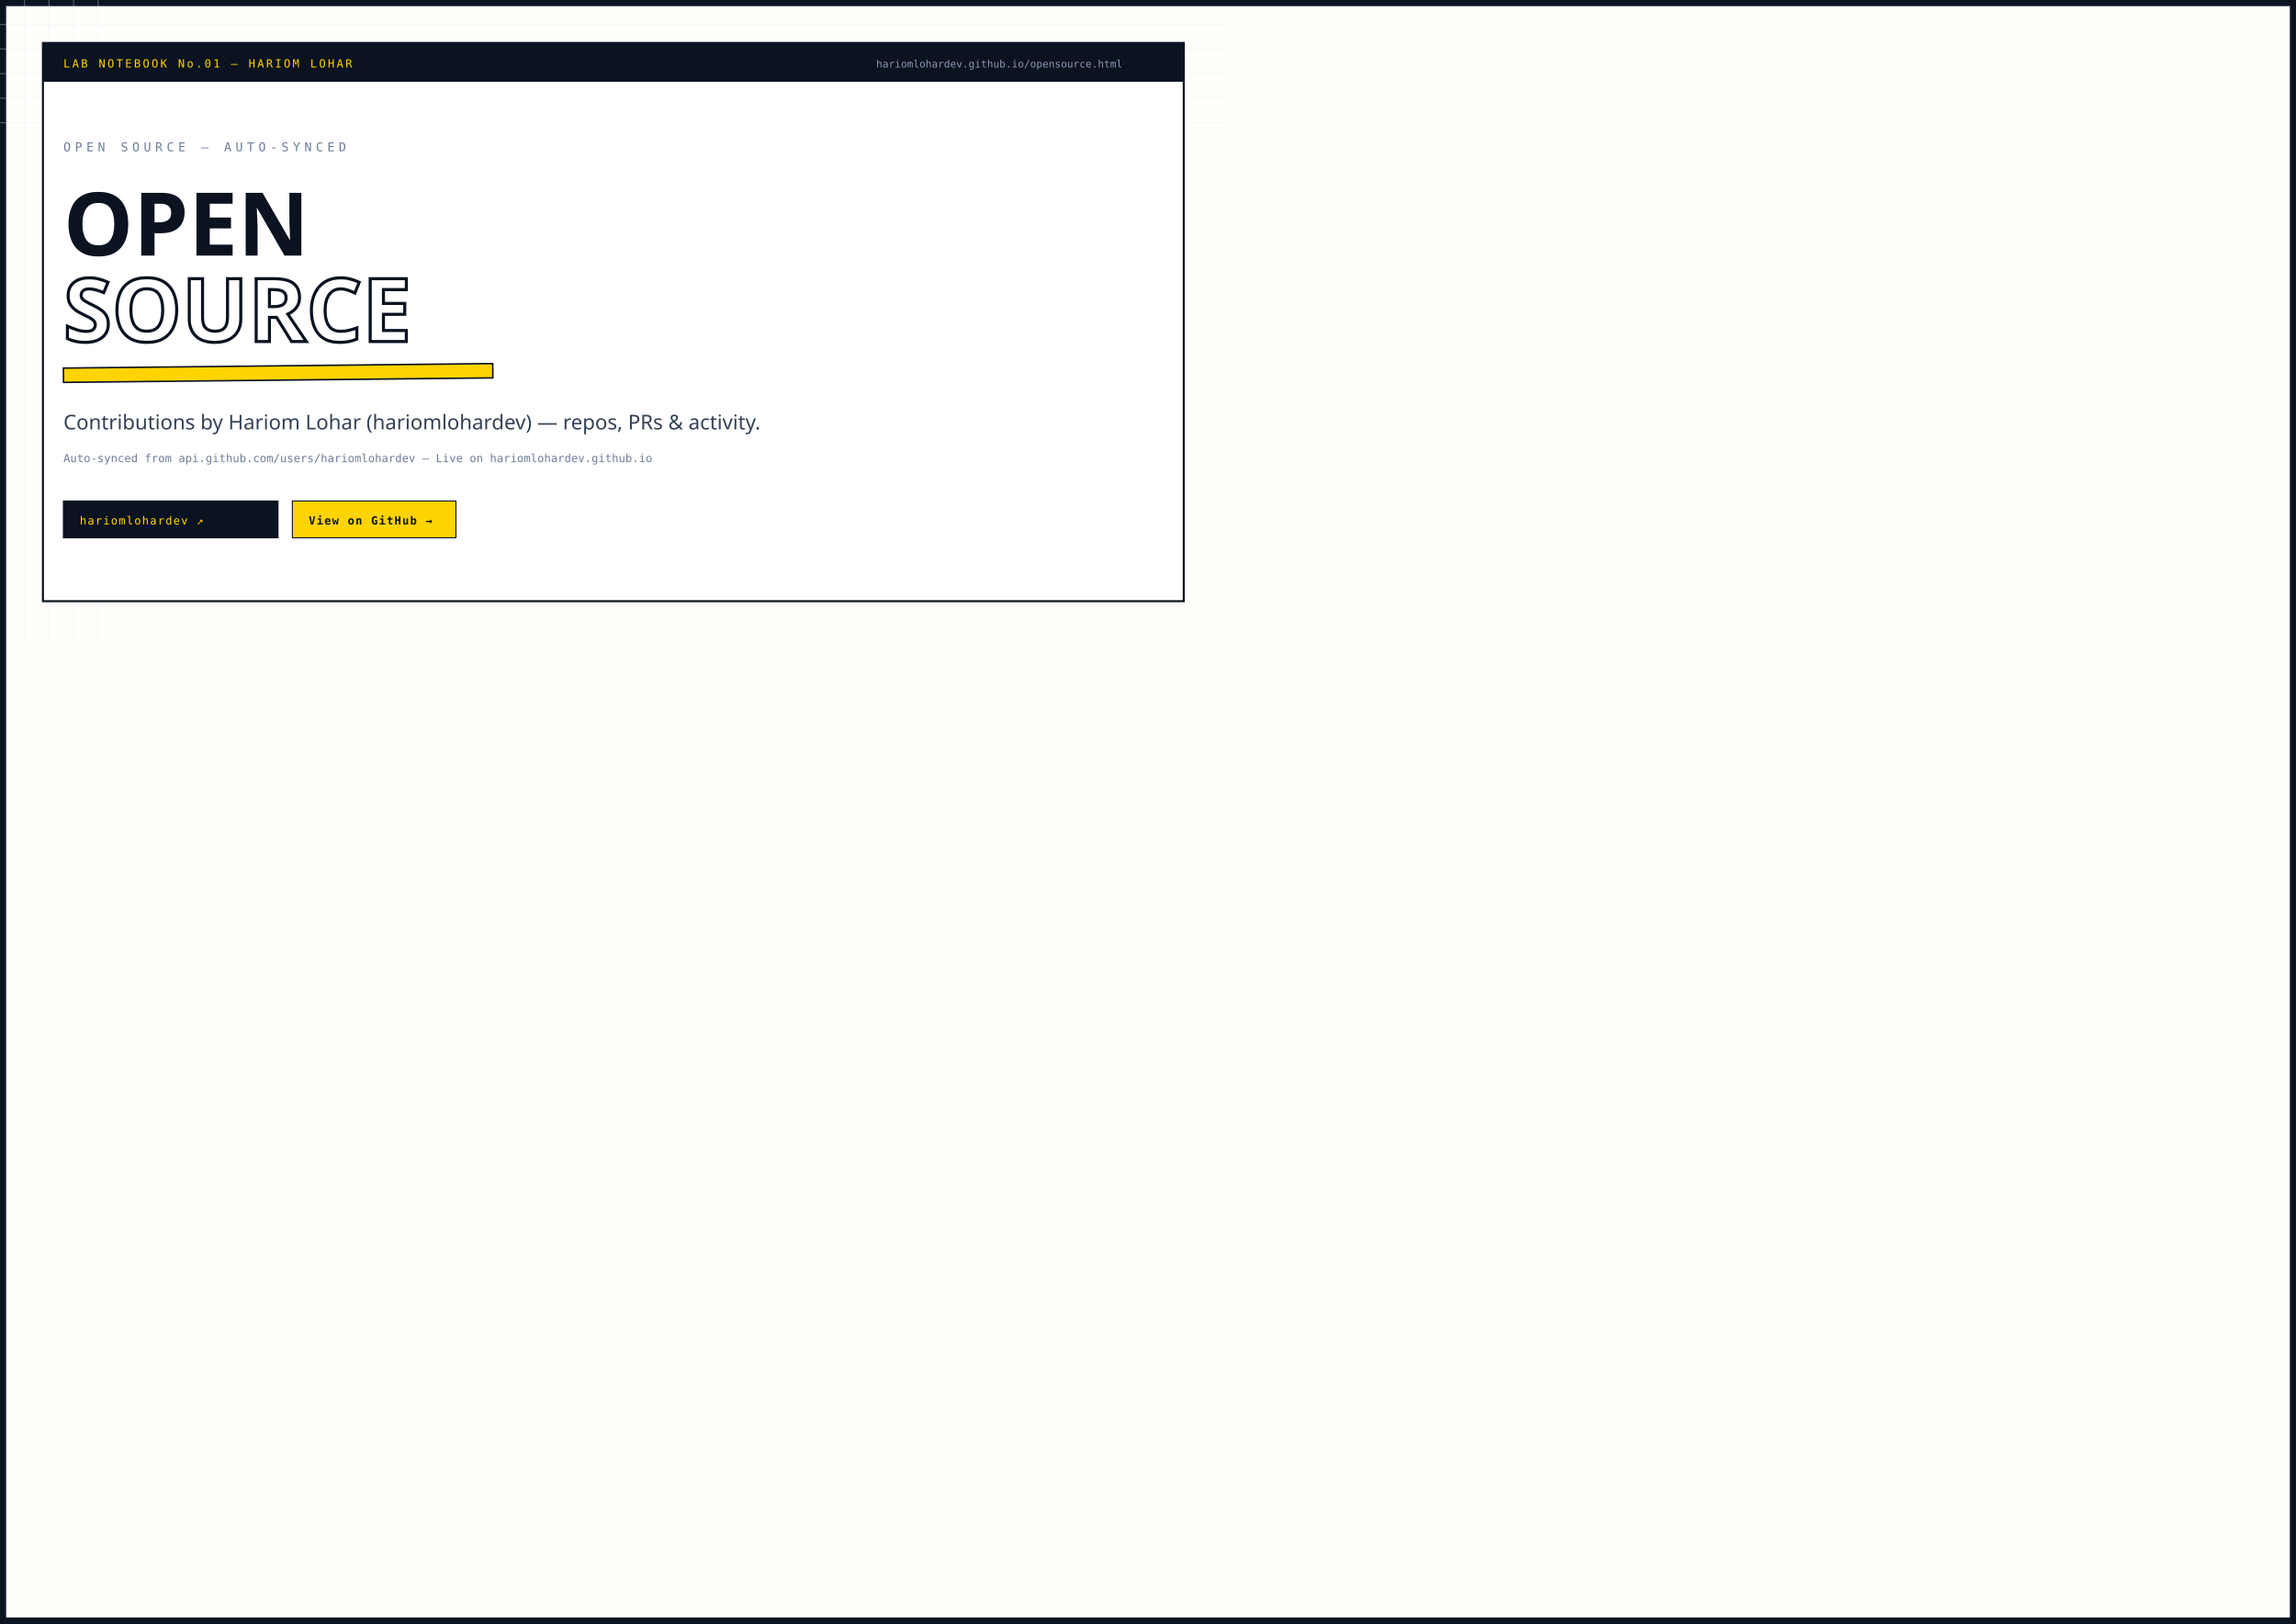
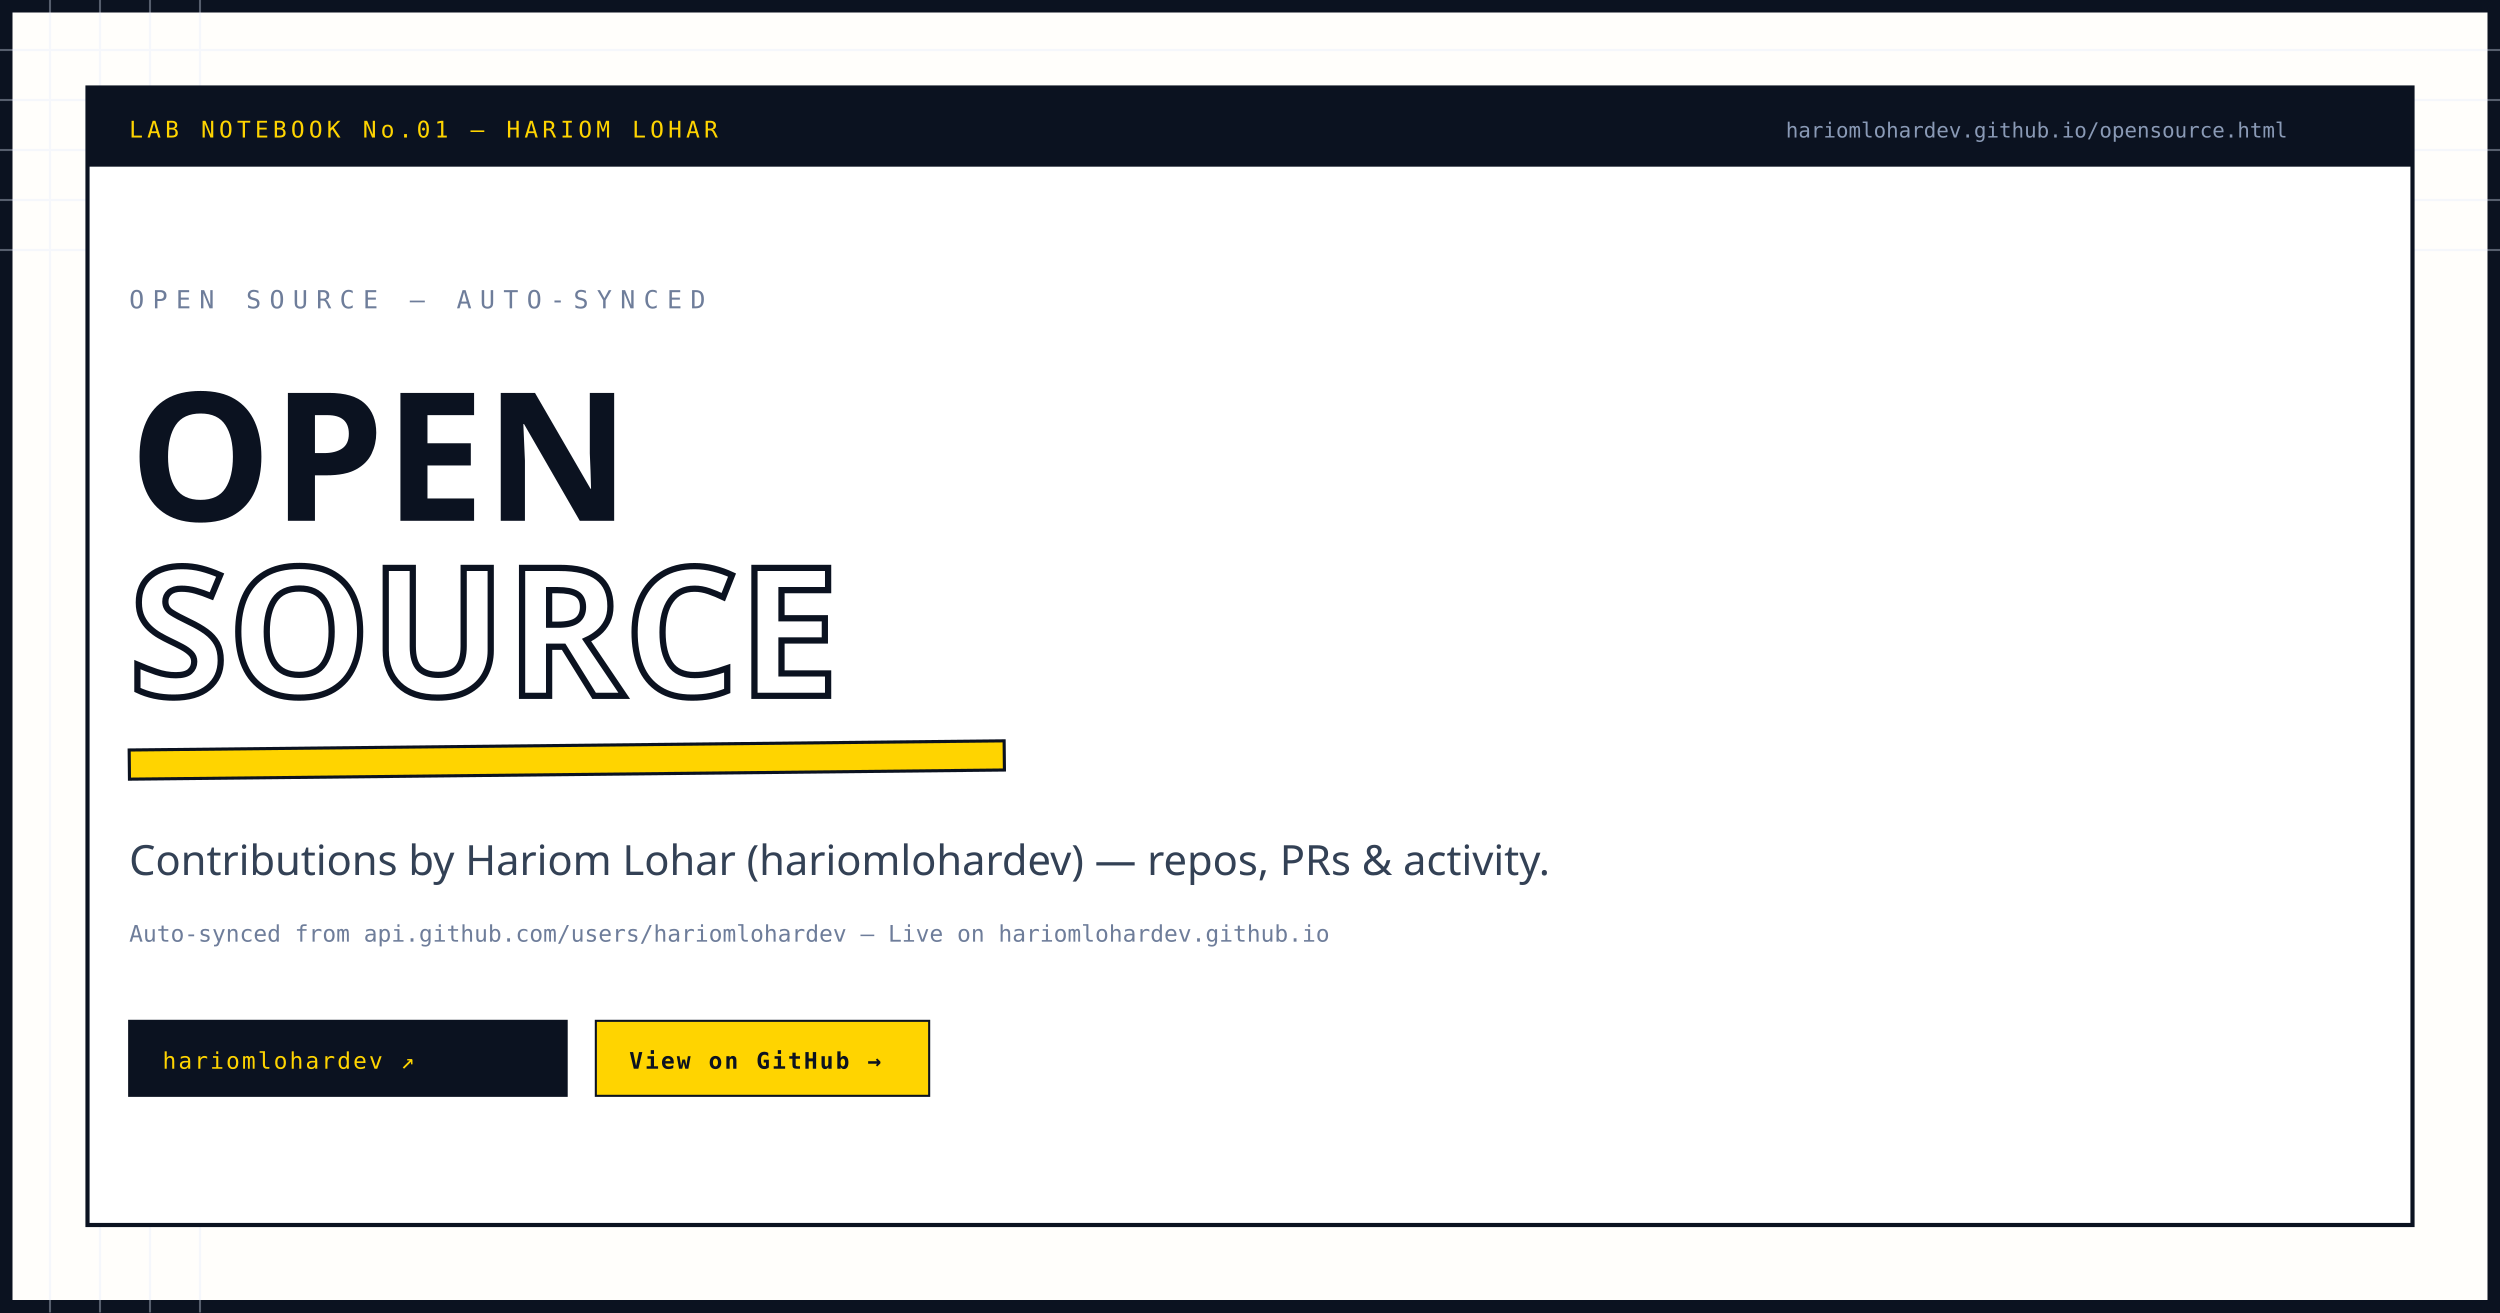
- <svg xmlns="http://www.w3.org/2000/svg" width="2246" height="1588" viewBox="0 0 2246 1588">
-   <rect width="2246" height="1588" fill="#FFFEFB" />
-   <rect x="0" y="0" width="2246" height="1588" fill="none" stroke="#0B1220" stroke-width="12" />
+ <svg xmlns="http://www.w3.org/2000/svg" width="1200" height="630" viewBox="0 0 1200 630">
+   <rect width="1200" height="630" fill="#FFFEFB" />
+   <rect x="0" y="0" width="1200" height="630" fill="none" stroke="#0B1220" stroke-width="12" />
  <g opacity="0.35">
    <path d="M0 24 H1200 M0 48 H1200 M0 72 H1200 M0 96 H1200 M0 120 H1200" stroke="#E3ECFB" stroke-width="1" />
    <path d="M24 0 V630 M48 0 V630 M72 0 V630 M96 0 V630" stroke="#E3ECFB" stroke-width="1" />
  </g>
  <rect x="42" y="42" width="1116" height="546" fill="#FFFFFF" stroke="#0B1220" stroke-width="2" />
  <rect x="42" y="42" width="1116" height="38" fill="#0B1220" />
  <text x="62" y="66" font-family="Fragment Mono, monospace" font-size="11" letter-spacing="2" fill="#FFD400">LAB NOTEBOOK No.01 — HARIOM LOHAR</text>
  <text x="1098" y="66" font-family="Fragment Mono, monospace" font-size="10" fill="#8A9AB6" text-anchor="end">hariomlohardev.github.io/opensource.html</text>
  <text x="62" y="148" font-family="Fragment Mono, monospace" font-size="12" letter-spacing="4" fill="#6E7D9A">OPEN SOURCE — AUTO-SYNCED</text>
  <text x="62" y="250" font-family="Bricolage Grotesque, sans-serif" font-size="86" font-weight="800" fill="#0B1220">OPEN</text>
  <text x="62" y="334" font-family="Bricolage Grotesque, sans-serif" font-size="86" font-weight="800" fill="transparent" stroke="#0B1220" stroke-width="3">SOURCE</text>
  <rect x="62" y="360" width="420" height="14" fill="#FFD400" stroke="#0B1220" stroke-width="1.5" transform="rotate(-0.6 62 360)" />
  <text x="62" y="420" font-family="Instrument Sans, sans-serif" font-size="20" fill="#334155">Contributions by Hariom Lohar (hariomlohardev) — repos, PRs &amp; activity.</text>
  <text x="62" y="452" font-family="Fragment Mono, monospace" font-size="11" fill="#6E7D9A">Auto-synced from api.github.com/users/hariomlohardev — Live on hariomlohardev.github.io</text>
  <g transform="translate(62 490)">
    <rect width="210" height="36" fill="#0B1220" stroke="#0B1220" />
    <text x="16" y="23" font-family="Fragment Mono, monospace" font-size="11" letter-spacing="1" fill="#FFD400">hariomlohardev ↗</text>
    <rect x="224" width="160" height="36" fill="#FFD400" stroke="#0B1220" />
    <text x="240" y="23" font-family="Fragment Mono, monospace" font-size="11" letter-spacing="1" fill="#0B1220" font-weight="600">View on GitHub →</text>
  </g>
</svg>
